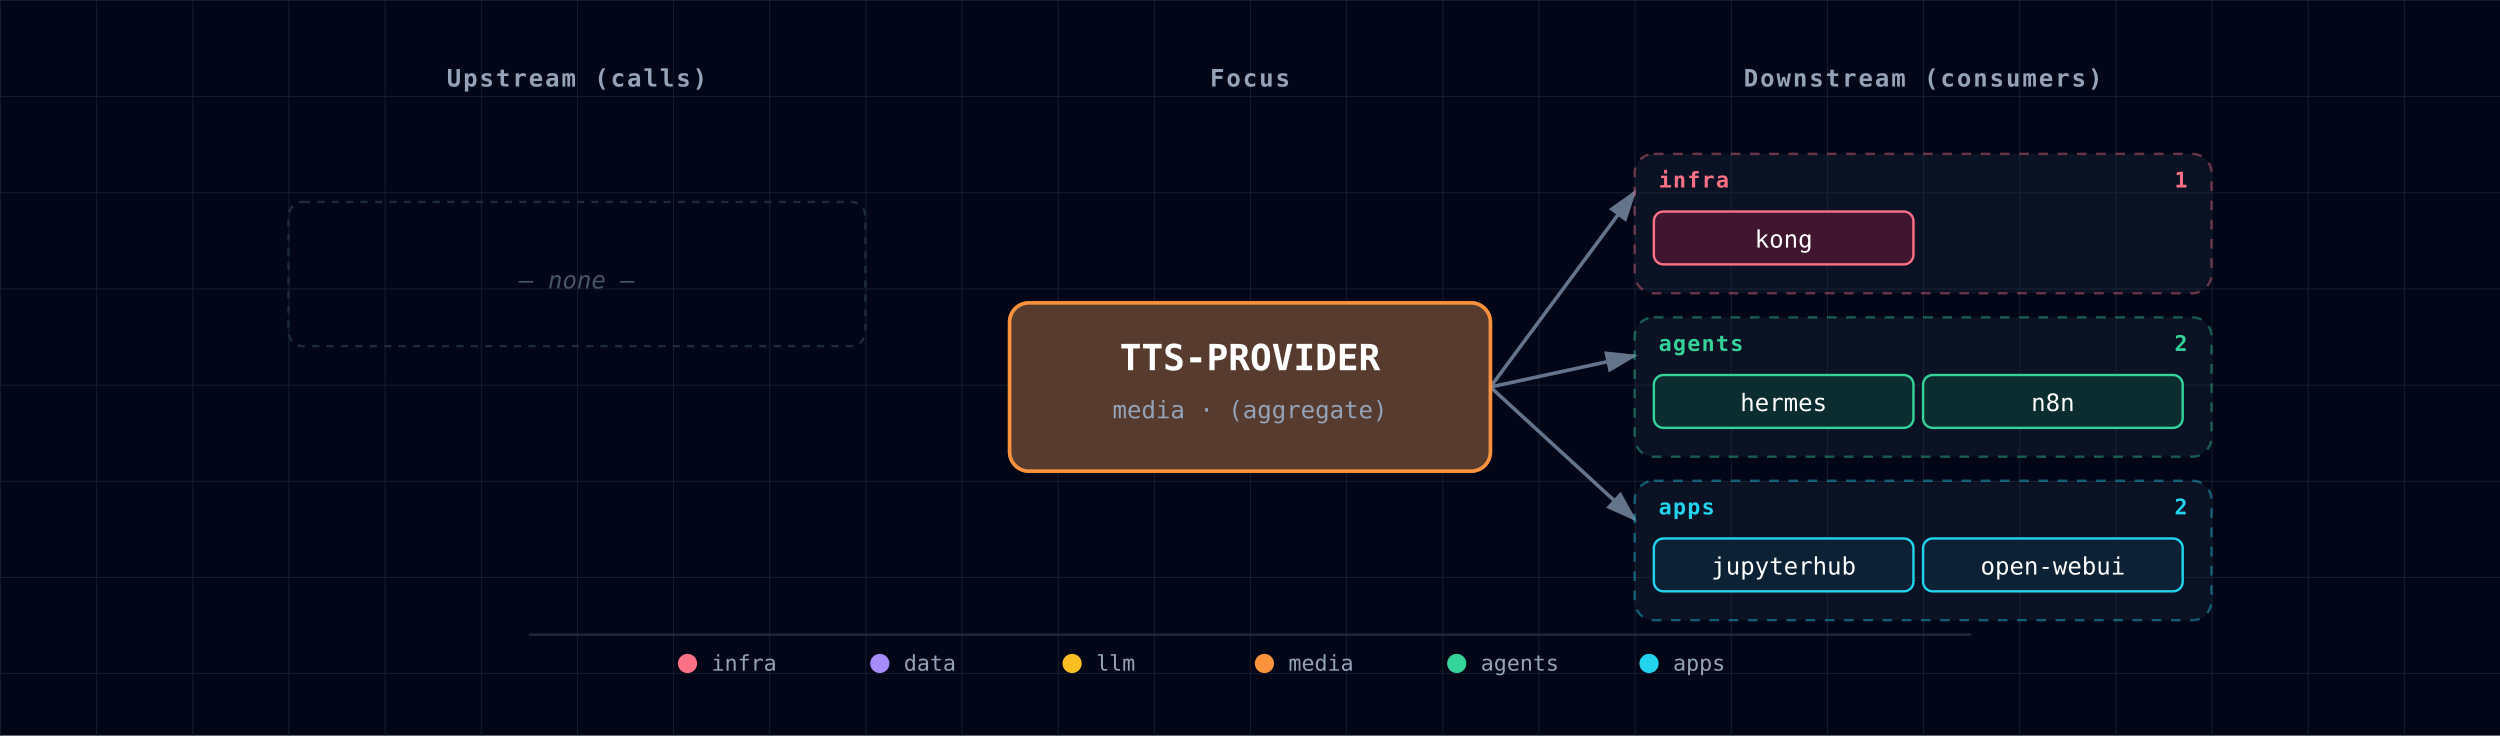
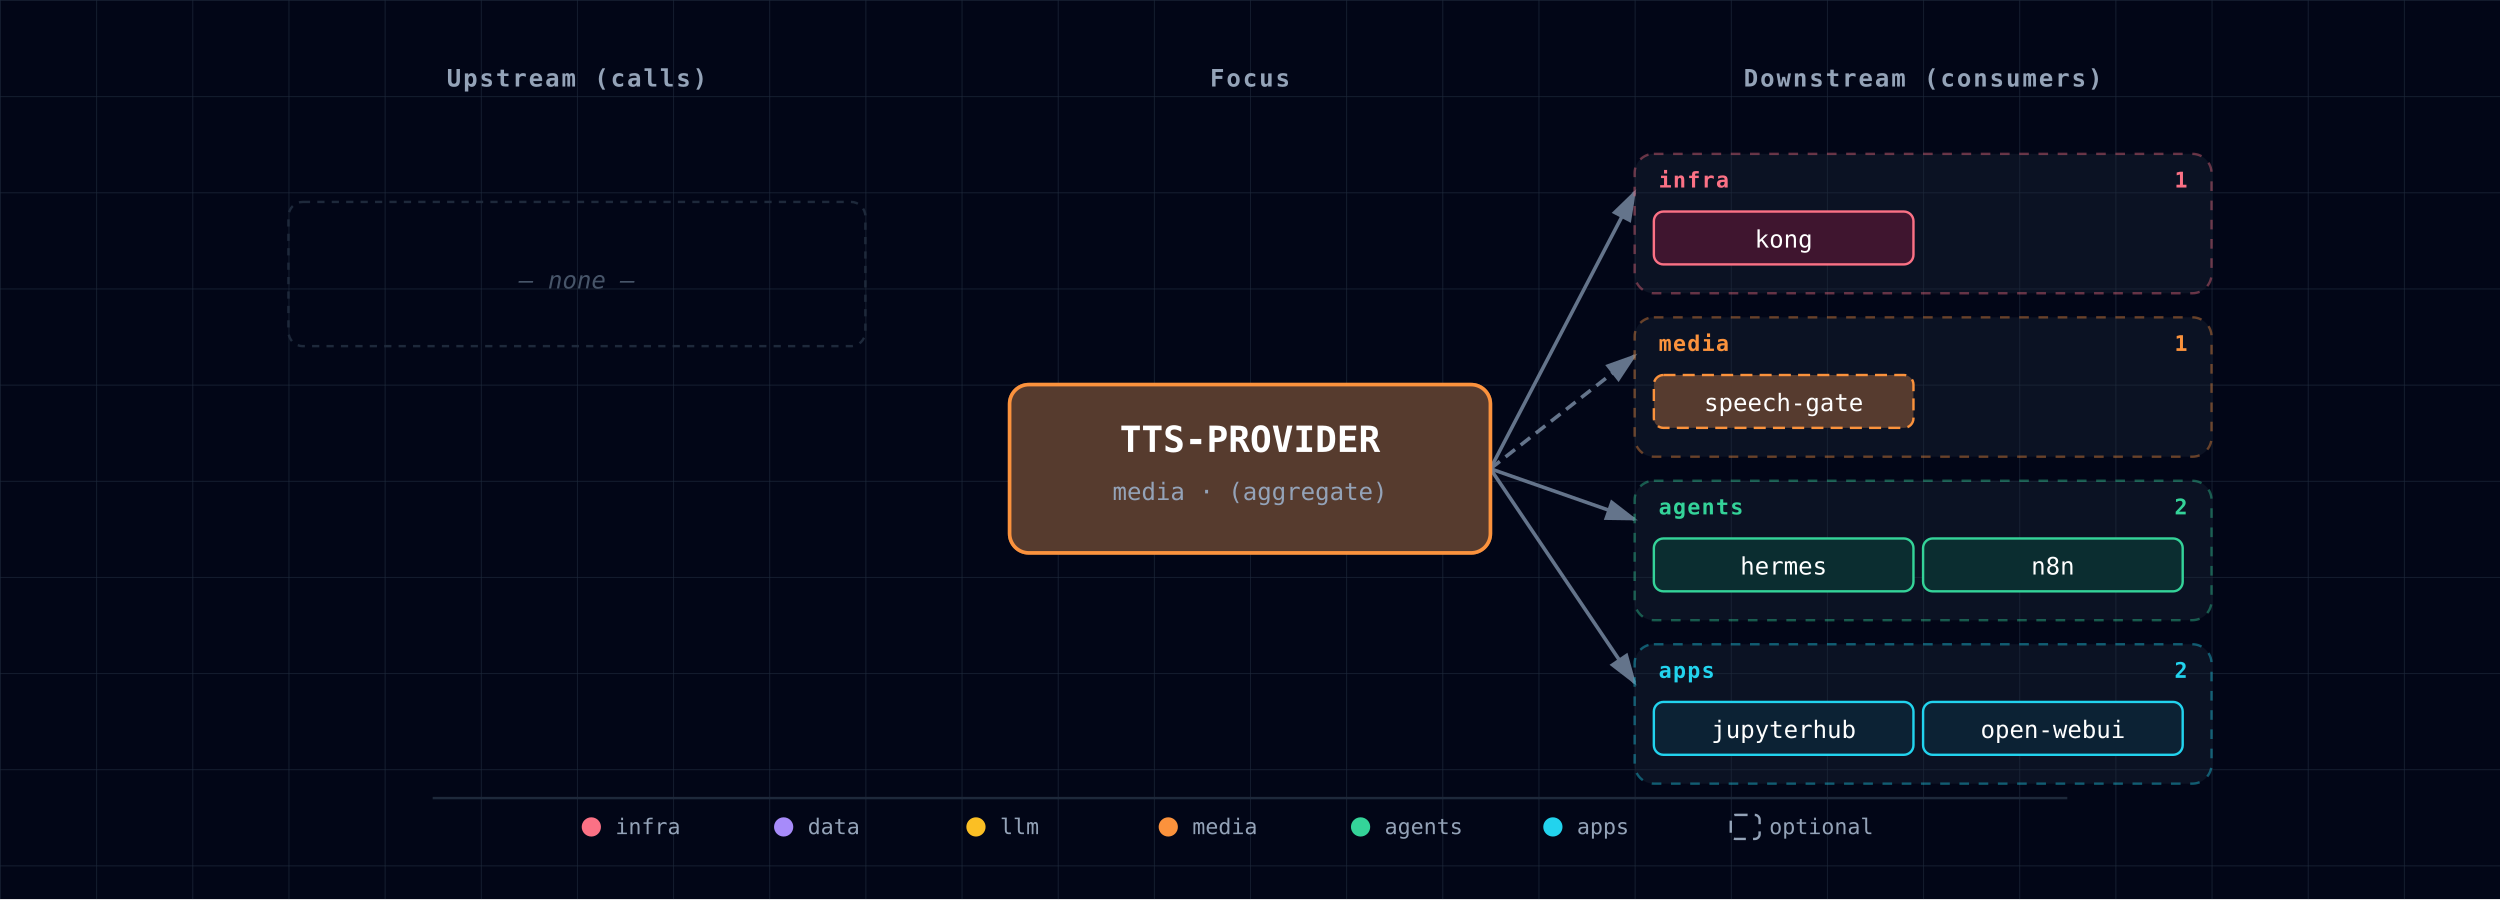
- <svg xmlns="http://www.w3.org/2000/svg" viewBox="0 0 1040 306" font-family="'JetBrains Mono', 'Fira Code', Menlo, Consolas, monospace">
+ <svg xmlns="http://www.w3.org/2000/svg" viewBox="0 0 1040 374" font-family="'JetBrains Mono', 'Fira Code', Menlo, Consolas, monospace">
  <defs>
    <pattern id="grid" width="40" height="40" patternUnits="userSpaceOnUse">
      <path d="M 40 0 L 0 0 0 40" fill="none" stroke="#1e293b" stroke-width="0.5" />
    </pattern>
    <marker id="arrowhead" markerWidth="9" markerHeight="6" refX="8" refY="3" orient="auto">
      <polygon points="0 0, 9 3, 0 6" fill="#64748b" />
    </marker>
    <filter id="focus-glow" x="-50%" y="-50%" width="200%" height="200%">
      <feGaussianBlur in="SourceAlpha" stdDeviation="6" />
      <feFlood flood-color="#fb923c" flood-opacity="0.6" />
      <feComposite in2="SourceAlpha" operator="in" />
      <feMerge>
        <feMergeNode />
        <feMergeNode in="SourceGraphic" />
      </feMerge>
    </filter>
  </defs>
-   <rect width="1040" height="306" fill="#020617" />
-   <rect width="1040" height="306" fill="url(#grid)" />
+   <rect width="1040" height="374" fill="#020617" />
+   <rect width="1040" height="374" fill="url(#grid)" />
  <text x="240" y="36" fill="#94a3b8" font-size="10" font-weight="600" text-anchor="middle" letter-spacing="0.08em">Upstream (calls)</text>
  <text x="520" y="36" fill="#94a3b8" font-size="10" font-weight="600" text-anchor="middle" letter-spacing="0.08em">Focus</text>
  <text x="800" y="36" fill="#94a3b8" font-size="10" font-weight="600" text-anchor="middle" letter-spacing="0.08em">Downstream (consumers)</text>
-   <line x1="620" y1="161" x2="680" y2="80" stroke="#64748b" stroke-width="1.5" marker-end="url(#arrowhead)" />
-   <line x1="620" y1="161" x2="680" y2="148" stroke="#64748b" stroke-width="1.5" marker-end="url(#arrowhead)" />
-   <line x1="620" y1="161" x2="680" y2="216" stroke="#64748b" stroke-width="1.5" marker-end="url(#arrowhead)" />
+   <line x1="620" y1="195" x2="680" y2="80" stroke="#64748b" stroke-width="1.5" marker-end="url(#arrowhead)" />
+   <line x1="620" y1="195" x2="680" y2="148" stroke="#64748b" stroke-width="1.5" stroke-dasharray="5,3" marker-end="url(#arrowhead)" />
+   <line x1="620" y1="195" x2="680" y2="216" stroke="#64748b" stroke-width="1.5" marker-end="url(#arrowhead)" />
+   <line x1="620" y1="195" x2="680" y2="284" stroke="#64748b" stroke-width="1.5" marker-end="url(#arrowhead)" />
  <g>
    <rect x="120" y="84" width="240" height="60" rx="6" fill="none" stroke="#1e293b" stroke-width="1" stroke-dasharray="3,3" />
    <text x="240" y="120" fill="#475569" font-size="10" font-style="italic" text-anchor="middle">— none —</text>
  </g>
  <g>
    <g class="cluster">
      <rect x="680" y="64" width="240" height="58" rx="8" fill="rgba(30,41,59,0.35)" stroke="#fb7185" stroke-width="1" stroke-dasharray="4,4" stroke-opacity="0.4" />
      <text x="690" y="78" fill="#fb7185" font-size="9" font-weight="700" text-anchor="start" style="letter-spacing:0.06em;text-transform:uppercase;">infra</text>
      <text x="910" y="78" fill="#fb7185" font-size="9" font-weight="600" text-anchor="end">1</text>
    </g>
    <g>
      <rect x="688" y="88" width="108" height="22" rx="4" fill="#0f172a" />
      <rect x="688" y="88" width="108" height="22" rx="4" fill="rgba(136, 19, 55, 0.4)" stroke="#fb7185" stroke-width="1" />
      <text x="742" y="103" fill="white" font-size="10" text-anchor="middle">kong</text>
    </g>
    <g class="cluster">
-       <rect x="680" y="132" width="240" height="58" rx="8" fill="rgba(30,41,59,0.35)" stroke="#34d399" stroke-width="1" stroke-dasharray="4,4" stroke-opacity="0.4" />
-       <text x="690" y="146" fill="#34d399" font-size="9" font-weight="700" text-anchor="start" style="letter-spacing:0.06em;text-transform:uppercase;">agents</text>
-       <text x="910" y="146" fill="#34d399" font-size="9" font-weight="600" text-anchor="end">2</text>
+       <rect x="680" y="132" width="240" height="58" rx="8" fill="rgba(30,41,59,0.35)" stroke="#fb923c" stroke-width="1" stroke-dasharray="4,4" stroke-opacity="0.4" />
+       <text x="690" y="146" fill="#fb923c" font-size="9" font-weight="700" text-anchor="start" style="letter-spacing:0.06em;text-transform:uppercase;">media</text>
+       <text x="910" y="146" fill="#fb923c" font-size="9" font-weight="600" text-anchor="end">1</text>
    </g>
    <g>
      <rect x="688" y="156" width="108" height="22" rx="4" fill="#0f172a" />
-       <rect x="688" y="156" width="108" height="22" rx="4" fill="rgba(6, 78, 59, 0.4)" stroke="#34d399" stroke-width="1" />
-       <text x="742" y="171" fill="white" font-size="10" text-anchor="middle">hermes</text>
-     </g>
-     <g>
-       <rect x="800" y="156" width="108" height="22" rx="4" fill="#0f172a" />
-       <rect x="800" y="156" width="108" height="22" rx="4" fill="rgba(6, 78, 59, 0.4)" stroke="#34d399" stroke-width="1" />
-       <text x="854" y="171" fill="white" font-size="10" text-anchor="middle">n8n</text>
+       <rect x="688" y="156" width="108" height="22" rx="4" fill="rgba(251, 146, 60, 0.3)" stroke="#fb923c" stroke-width="1" stroke-dasharray="5,3" />
+       <text x="742" y="171" fill="white" font-size="10" text-anchor="middle">speech-gate</text>
    </g>
    <g class="cluster">
-       <rect x="680" y="200" width="240" height="58" rx="8" fill="rgba(30,41,59,0.35)" stroke="#22d3ee" stroke-width="1" stroke-dasharray="4,4" stroke-opacity="0.4" />
-       <text x="690" y="214" fill="#22d3ee" font-size="9" font-weight="700" text-anchor="start" style="letter-spacing:0.06em;text-transform:uppercase;">apps</text>
-       <text x="910" y="214" fill="#22d3ee" font-size="9" font-weight="600" text-anchor="end">2</text>
+       <rect x="680" y="200" width="240" height="58" rx="8" fill="rgba(30,41,59,0.35)" stroke="#34d399" stroke-width="1" stroke-dasharray="4,4" stroke-opacity="0.4" />
+       <text x="690" y="214" fill="#34d399" font-size="9" font-weight="700" text-anchor="start" style="letter-spacing:0.06em;text-transform:uppercase;">agents</text>
+       <text x="910" y="214" fill="#34d399" font-size="9" font-weight="600" text-anchor="end">2</text>
    </g>
    <g>
      <rect x="688" y="224" width="108" height="22" rx="4" fill="#0f172a" />
-       <rect x="688" y="224" width="108" height="22" rx="4" fill="rgba(8, 51, 68, 0.4)" stroke="#22d3ee" stroke-width="1" />
-       <text x="742" y="239" fill="white" font-size="10" text-anchor="middle">jupyterhub</text>
+       <rect x="688" y="224" width="108" height="22" rx="4" fill="rgba(6, 78, 59, 0.4)" stroke="#34d399" stroke-width="1" />
+       <text x="742" y="239" fill="white" font-size="10" text-anchor="middle">hermes</text>
    </g>
    <g>
      <rect x="800" y="224" width="108" height="22" rx="4" fill="#0f172a" />
-       <rect x="800" y="224" width="108" height="22" rx="4" fill="rgba(8, 51, 68, 0.4)" stroke="#22d3ee" stroke-width="1" />
-       <text x="854" y="239" fill="white" font-size="10" text-anchor="middle">open-webui</text>
+       <rect x="800" y="224" width="108" height="22" rx="4" fill="rgba(6, 78, 59, 0.4)" stroke="#34d399" stroke-width="1" />
+       <text x="854" y="239" fill="white" font-size="10" text-anchor="middle">n8n</text>
+     </g>
+     <g class="cluster">
+       <rect x="680" y="268" width="240" height="58" rx="8" fill="rgba(30,41,59,0.35)" stroke="#22d3ee" stroke-width="1" stroke-dasharray="4,4" stroke-opacity="0.4" />
+       <text x="690" y="282" fill="#22d3ee" font-size="9" font-weight="700" text-anchor="start" style="letter-spacing:0.06em;text-transform:uppercase;">apps</text>
+       <text x="910" y="282" fill="#22d3ee" font-size="9" font-weight="600" text-anchor="end">2</text>
+     </g>
+     <g>
+       <rect x="688" y="292" width="108" height="22" rx="4" fill="#0f172a" />
+       <rect x="688" y="292" width="108" height="22" rx="4" fill="rgba(8, 51, 68, 0.4)" stroke="#22d3ee" stroke-width="1" />
+       <text x="742" y="307" fill="white" font-size="10" text-anchor="middle">jupyterhub</text>
+     </g>
+     <g>
+       <rect x="800" y="292" width="108" height="22" rx="4" fill="#0f172a" />
+       <rect x="800" y="292" width="108" height="22" rx="4" fill="rgba(8, 51, 68, 0.4)" stroke="#22d3ee" stroke-width="1" />
+       <text x="854" y="307" fill="white" font-size="10" text-anchor="middle">open-webui</text>
    </g>
  </g>
  <g class="focus" filter="url(#focus-glow)">
-     <rect x="420" y="126" width="200" height="70" rx="8" fill="#0f172a" />
-     <rect x="420" y="126" width="200" height="70" rx="8" fill="rgba(251, 146, 60, 0.3)" stroke="#fb923c" stroke-width="1.5" />
-     <text x="520" y="154" fill="white" font-size="15" font-weight="700" text-anchor="middle">TTS-PROVIDER</text>
-     <text x="520" y="174" fill="#94a3b8" font-size="10" text-anchor="middle">media · (aggregate)</text>
+     <rect x="420" y="160" width="200" height="70" rx="8" fill="#0f172a" />
+     <rect x="420" y="160" width="200" height="70" rx="8" fill="rgba(251, 146, 60, 0.3)" stroke="#fb923c" stroke-width="1.5" />
+     <text x="520" y="188" fill="white" font-size="15" font-weight="700" text-anchor="middle">TTS-PROVIDER</text>
+     <text x="520" y="208" fill="#94a3b8" font-size="10" text-anchor="middle">media · (aggregate)</text>
  </g>
  <g class="legend">
-     <line x1="220" y1="264" x2="820" y2="264" stroke="#1e293b" stroke-width="1" />
-     <circle cx="286" cy="276" r="4" fill="#fb7185" />
-     <text x="296" y="279" fill="#94a3b8" font-size="9" font-weight="400" text-anchor="start">infra</text>
-     <circle cx="366" cy="276" r="4" fill="#a78bfa" />
-     <text x="376" y="279" fill="#94a3b8" font-size="9" font-weight="400" text-anchor="start">data</text>
-     <circle cx="446" cy="276" r="4" fill="#fbbf24" />
-     <text x="456" y="279" fill="#94a3b8" font-size="9" font-weight="400" text-anchor="start">llm</text>
-     <circle cx="526" cy="276" r="4" fill="#fb923c" />
-     <text x="536" y="279" fill="#94a3b8" font-size="9" font-weight="400" text-anchor="start">media</text>
-     <circle cx="606" cy="276" r="4" fill="#34d399" />
-     <text x="616" y="279" fill="#94a3b8" font-size="9" font-weight="400" text-anchor="start">agents</text>
-     <circle cx="686" cy="276" r="4" fill="#22d3ee" />
-     <text x="696" y="279" fill="#94a3b8" font-size="9" font-weight="400" text-anchor="start">apps</text>
+     <line x1="180" y1="332" x2="860" y2="332" stroke="#1e293b" stroke-width="1" />
+     <circle cx="246" cy="344" r="4" fill="#fb7185" />
+     <text x="256" y="347" fill="#94a3b8" font-size="9" font-weight="400" text-anchor="start">infra</text>
+     <circle cx="326" cy="344" r="4" fill="#a78bfa" />
+     <text x="336" y="347" fill="#94a3b8" font-size="9" font-weight="400" text-anchor="start">data</text>
+     <circle cx="406" cy="344" r="4" fill="#fbbf24" />
+     <text x="416" y="347" fill="#94a3b8" font-size="9" font-weight="400" text-anchor="start">llm</text>
+     <circle cx="486" cy="344" r="4" fill="#fb923c" />
+     <text x="496" y="347" fill="#94a3b8" font-size="9" font-weight="400" text-anchor="start">media</text>
+     <circle cx="566" cy="344" r="4" fill="#34d399" />
+     <text x="576" y="347" fill="#94a3b8" font-size="9" font-weight="400" text-anchor="start">agents</text>
+     <circle cx="646" cy="344" r="4" fill="#22d3ee" />
+     <text x="656" y="347" fill="#94a3b8" font-size="9" font-weight="400" text-anchor="start">apps</text>
+     <rect x="720" y="339" width="12" height="10" rx="2" fill="none" stroke="#94a3b8" stroke-width="1" stroke-dasharray="5,3" />
+     <text x="736" y="347" fill="#94a3b8" font-size="9" font-weight="400" text-anchor="start">optional</text>
  </g>
</svg>
